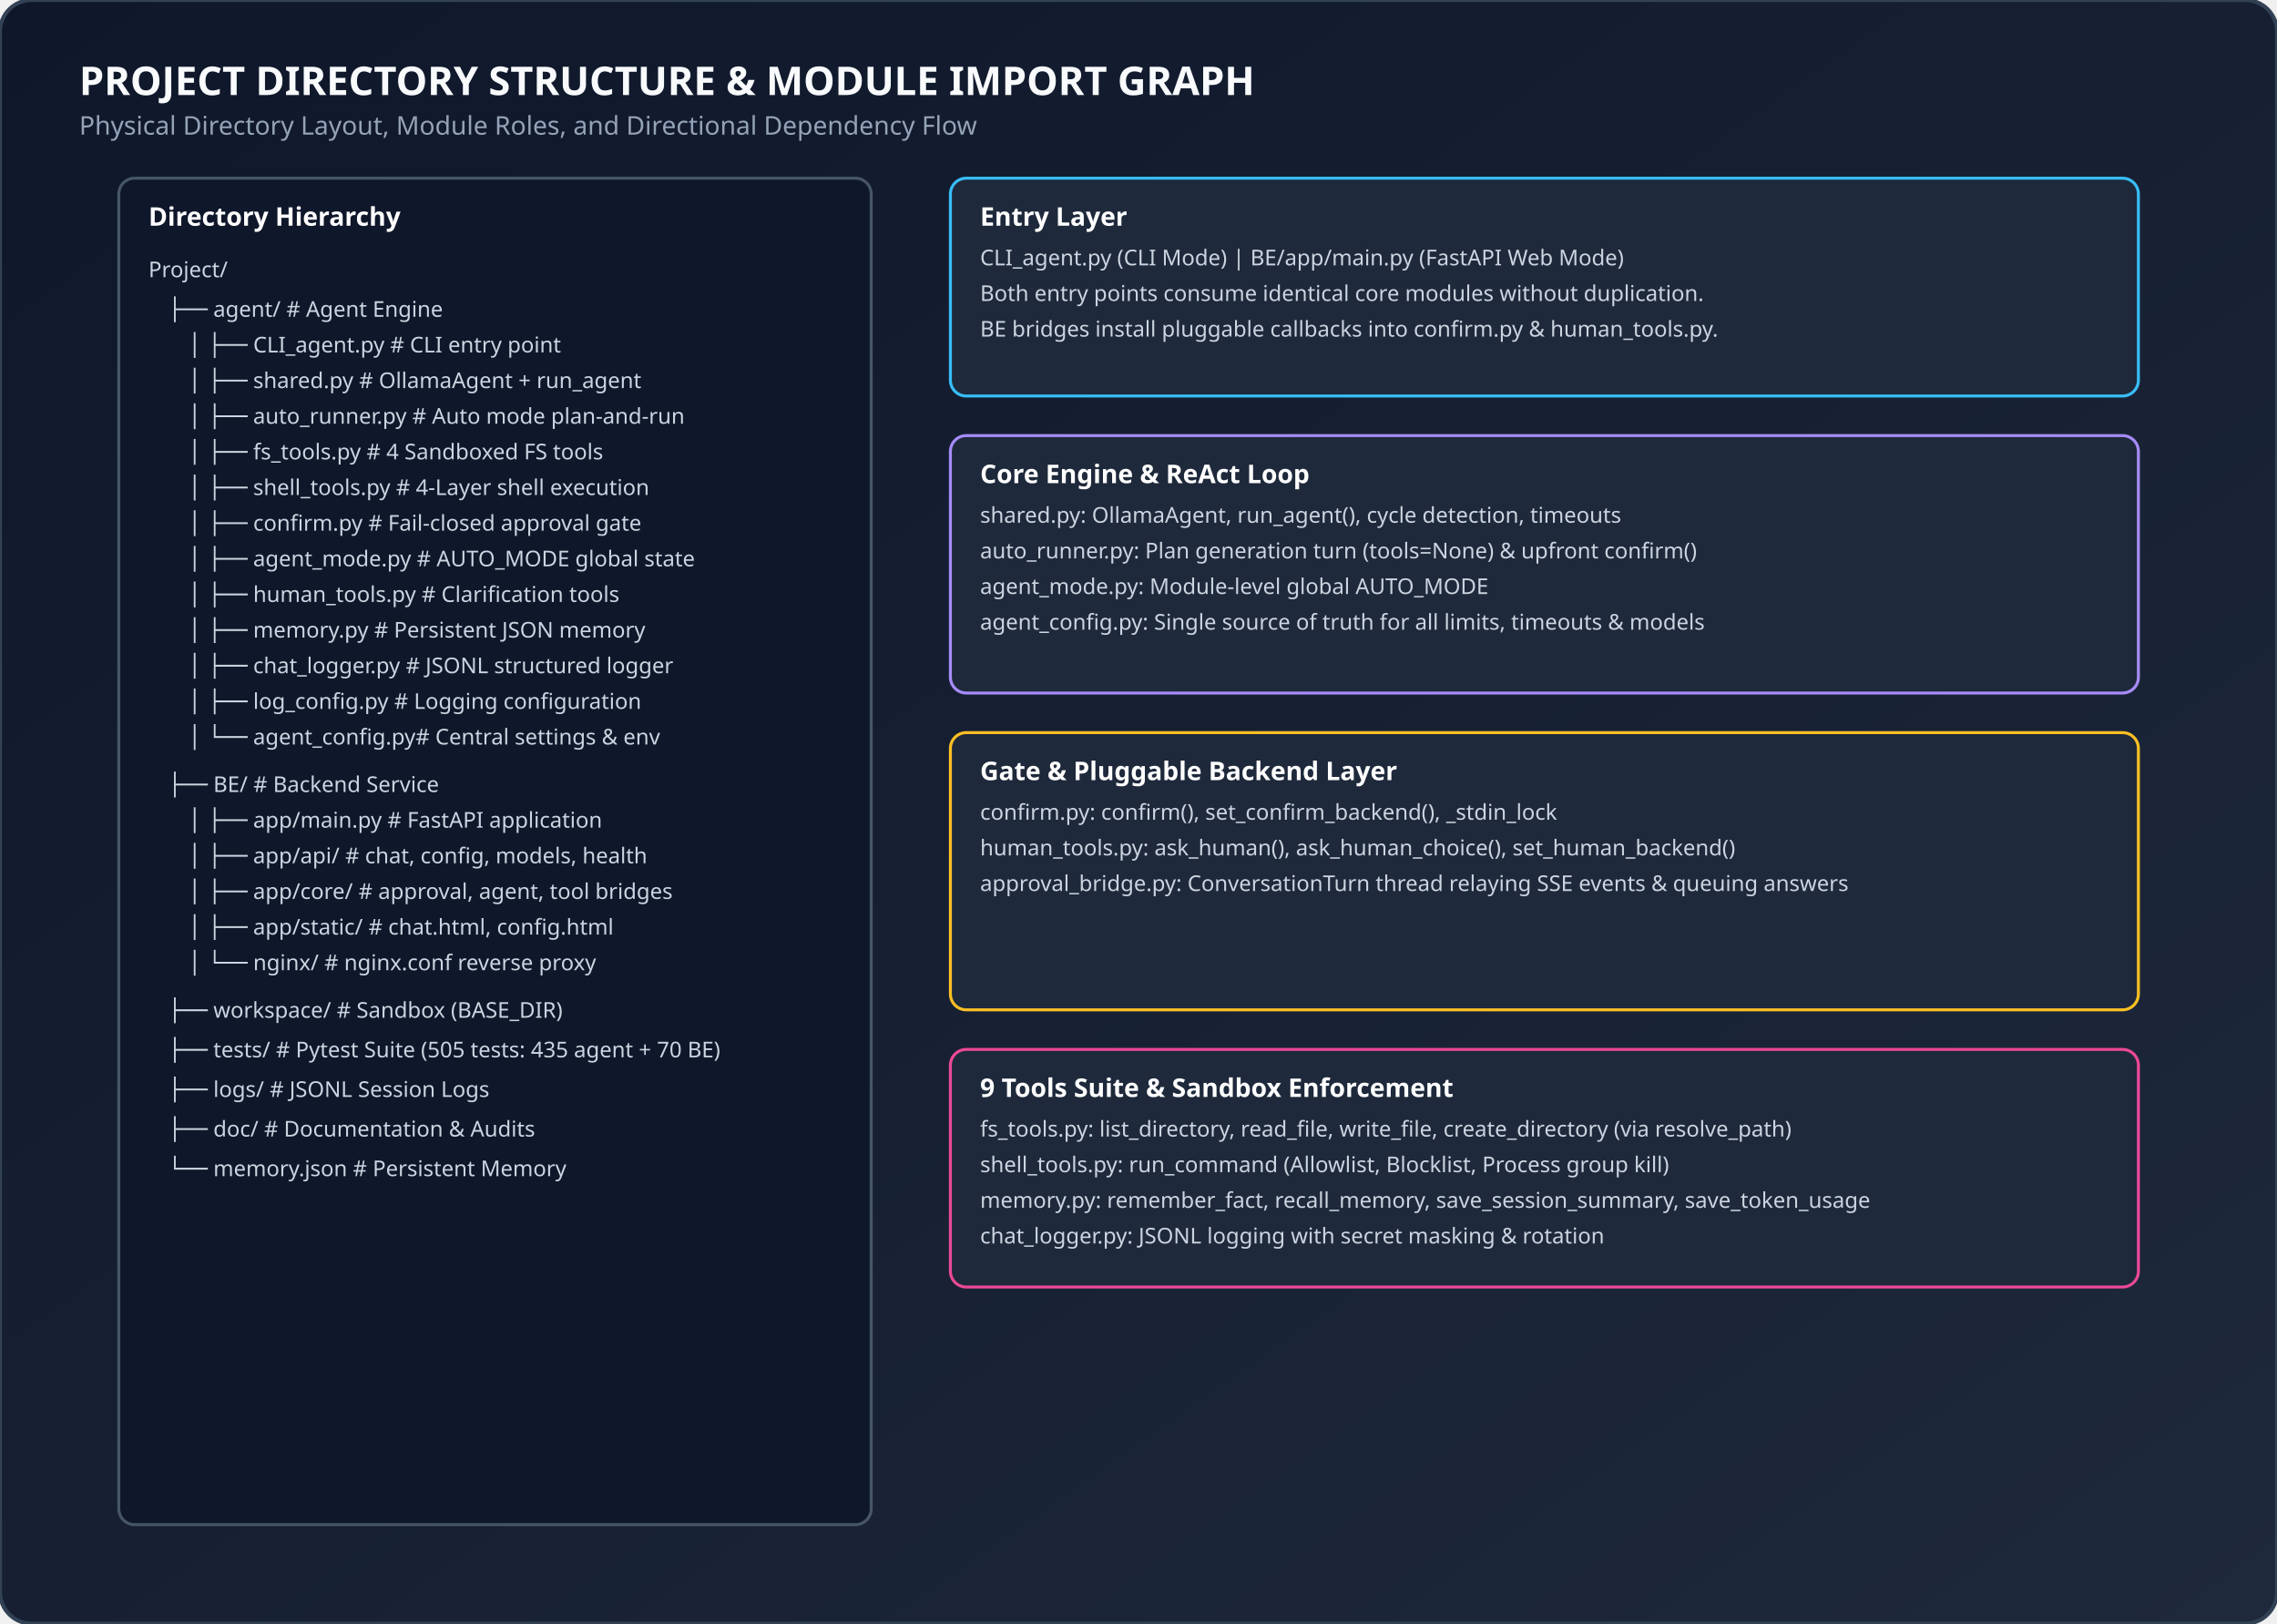
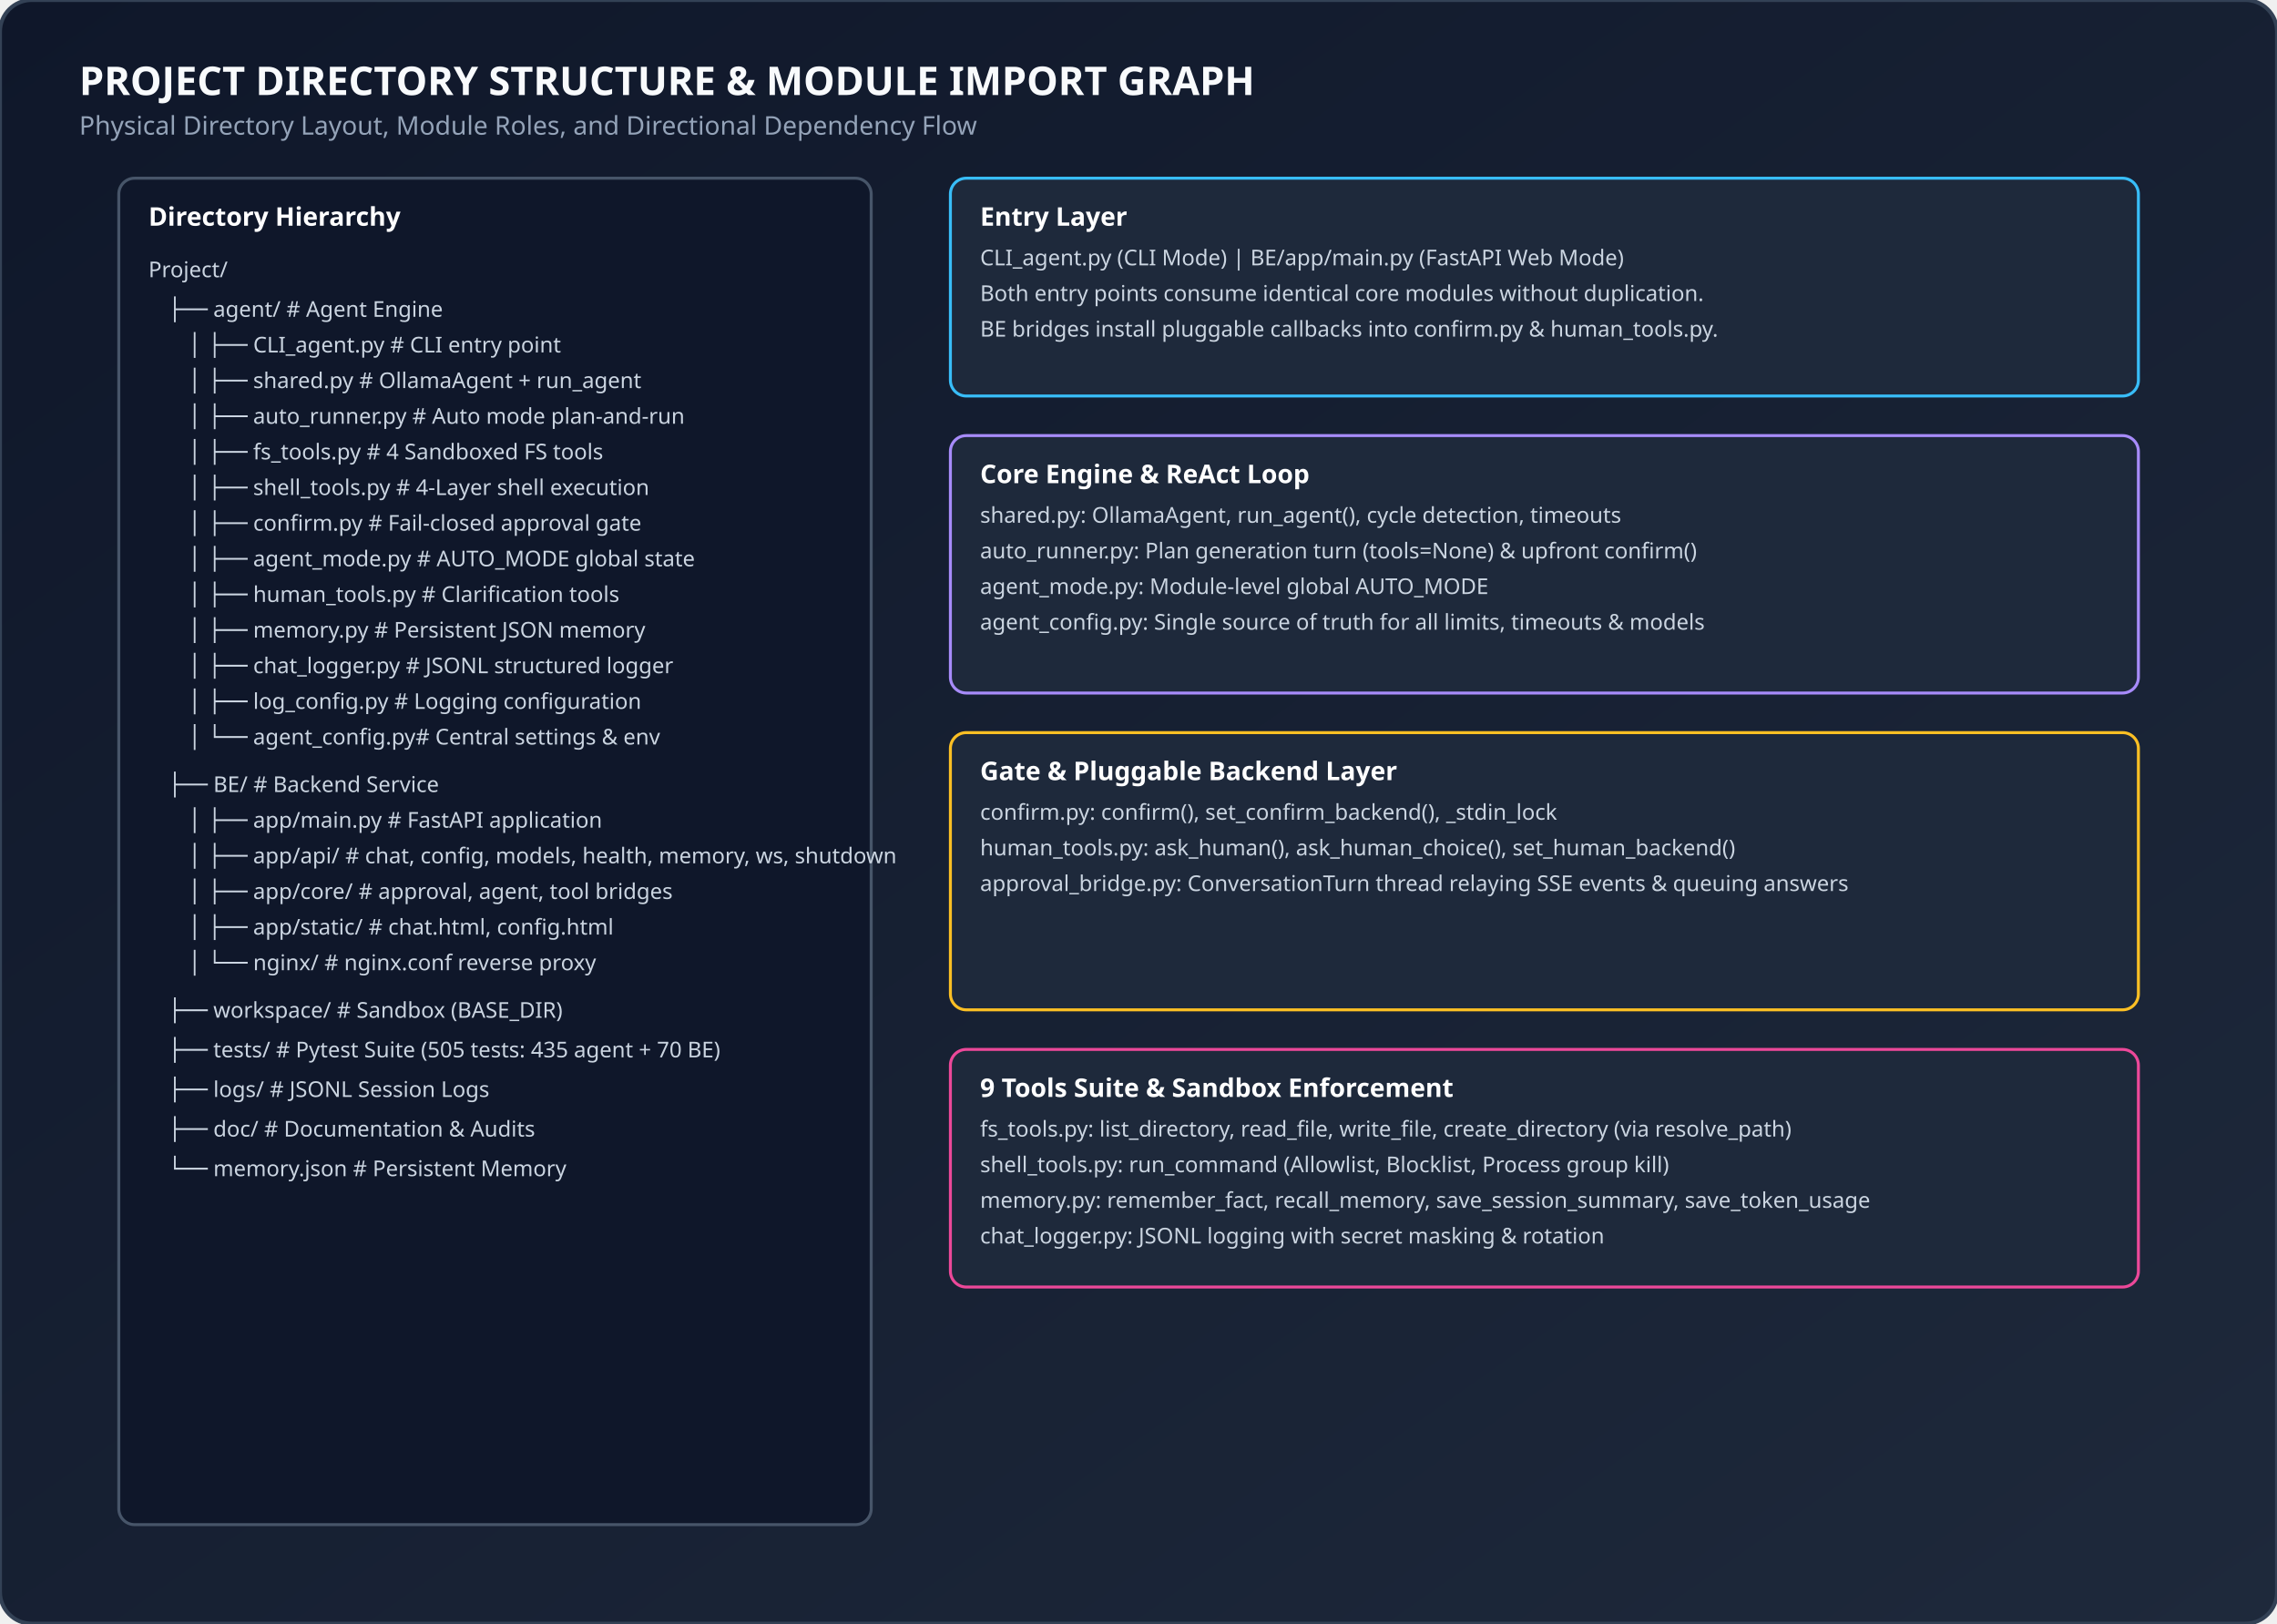
<svg xmlns="http://www.w3.org/2000/svg" viewBox="0 0 1150 820" width="100%" height="100%">
  <defs>
    <linearGradient id="bg11" x1="0" y1="0" x2="1" y2="1">
      <stop offset="0%" stop-color="#0f172a" />
      <stop offset="100%" stop-color="#1e293b" />
    </linearGradient>
    <marker id="ar11" viewBox="0 0 10 10" refX="6" refY="5" markerWidth="6" markerHeight="6" orient="auto-start-reverse">
      <path d="M 0 1 L 8 5 L 0 9 z" fill="#38bdf8" />
    </marker>
  </defs>
  <style>
    .t { font-family: system-ui, sans-serif; font-weight: 800; font-size: 20px; fill: #f8fafc; }
    .st { font-family: system-ui, sans-serif; font-size: 13px; fill: #94a3b8; }
    .nt { font-family: system-ui, sans-serif; font-weight: 700; font-size: 13px; fill: #ffffff; }
    .ns { font-family: system-ui, sans-serif; font-size: 11px; fill: #cbd5e1; }
    .box { rx: 8; ry: 8; stroke-width: 1.5; }
    .wb { stroke: #38bdf8; stroke-width: 2; fill: none; }
  </style>
  <rect width="1150" height="820" rx="16" fill="url(#bg11)" stroke="#334155" stroke-width="2" />
  <g transform="translate(40, 24)">
    <text class="t" x="0" y="24">PROJECT DIRECTORY STRUCTURE &amp; MODULE IMPORT GRAPH</text>
    <text class="st" x="0" y="44">Physical Directory Layout, Module Roles, and Directional Dependency Flow</text>
  </g>
  <g transform="translate(60, 90)">
    <rect class="box" width="380" height="680" fill="#0f172a" stroke="#475569" />
    <text class="nt" x="15" y="24">Directory Hierarchy</text>
    <text class="ns" x="15" y="50" fill="#38bdf8">Project/</text>
    <text class="ns" x="25" y="70" fill="#34d399">├── agent/           # Agent Engine</text>
    <text class="ns" x="35" y="88">│   ├── CLI_agent.py   # CLI entry point</text>
    <text class="ns" x="35" y="106">│   ├── shared.py      # OllamaAgent + run_agent</text>
    <text class="ns" x="35" y="124">│   ├── auto_runner.py # Auto mode plan-and-run</text>
    <text class="ns" x="35" y="142">│   ├── fs_tools.py    # 4 Sandboxed FS tools</text>
    <text class="ns" x="35" y="160">│   ├── shell_tools.py # 4-Layer shell execution</text>
    <text class="ns" x="35" y="178">│   ├── confirm.py     # Fail-closed approval gate</text>
    <text class="ns" x="35" y="196">│   ├── agent_mode.py  # AUTO_MODE global state</text>
    <text class="ns" x="35" y="214">│   ├── human_tools.py # Clarification tools</text>
    <text class="ns" x="35" y="232">│   ├── memory.py      # Persistent JSON memory</text>
    <text class="ns" x="35" y="250">│   ├── chat_logger.py # JSONL structured logger</text>
    <text class="ns" x="35" y="268">│   ├── log_config.py  # Logging configuration</text>
    <text class="ns" x="35" y="286">│   └── agent_config.py# Central settings &amp; env</text>
    <text class="ns" x="25" y="310" fill="#a78bfa">├── BE/              # Backend Service</text>
    <text class="ns" x="35" y="328">│   ├── app/main.py    # FastAPI application</text>
-     <text class="ns" x="35" y="346">│   ├── app/api/       # chat, config, models, health</text>
+     <text class="ns" x="35" y="346">│   ├── app/api/       # chat, config, models, health, memory, ws, shutdown</text>
    <text class="ns" x="35" y="364">│   ├── app/core/      # approval, agent, tool bridges</text>
    <text class="ns" x="35" y="382">│   ├── app/static/    # chat.html, config.html</text>
    <text class="ns" x="35" y="400">│   └── nginx/         # nginx.conf reverse proxy</text>
    <text class="ns" x="25" y="424" fill="#fbbf24">├── workspace/       # Sandbox (BASE_DIR)</text>
    <text class="ns" x="25" y="444" fill="#f43f5e">├── tests/           # Pytest Suite (505 tests: 435 agent + 70 BE)</text>
    <text class="ns" x="25" y="464" fill="#94a3b8">├── logs/            # JSONL Session Logs</text>
    <text class="ns" x="25" y="484" fill="#94a3b8">├── doc/             # Documentation &amp; Audits</text>
    <text class="ns" x="25" y="504" fill="#38bdf8">└── memory.json      # Persistent Memory</text>
  </g>
  <g transform="translate(480, 90)">
    <rect class="box" width="600" height="110" fill="#1e293b" stroke="#38bdf8" />
    <text class="nt" x="15" y="24">Entry Layer</text>
    <text class="ns" x="15" y="44">CLI_agent.py (CLI Mode) | BE/app/main.py (FastAPI Web Mode)</text>
    <text class="ns" x="15" y="62">Both entry points consume identical core modules without duplication.</text>
    <text class="ns" x="15" y="80">BE bridges install pluggable callbacks into confirm.py &amp; human_tools.py.</text>
  </g>
  <g transform="translate(480, 220)">
    <rect class="box" width="600" height="130" fill="#1e293b" stroke="#a78bfa" />
    <text class="nt" x="15" y="24">Core Engine &amp; ReAct Loop</text>
    <text class="ns" x="15" y="44">shared.py: OllamaAgent, run_agent(), cycle detection, timeouts</text>
    <text class="ns" x="15" y="62">auto_runner.py: Plan generation turn (tools=None) &amp; upfront confirm()</text>
    <text class="ns" x="15" y="80">agent_mode.py: Module-level global AUTO_MODE</text>
    <text class="ns" x="15" y="98">agent_config.py: Single source of truth for all limits, timeouts &amp; models</text>
  </g>
  <g transform="translate(480, 370)">
    <rect class="box" width="600" height="140" fill="#1e293b" stroke="#fbbf24" />
    <text class="nt" x="15" y="24">Gate &amp; Pluggable Backend Layer</text>
    <text class="ns" x="15" y="44">confirm.py: confirm(), set_confirm_backend(), _stdin_lock</text>
    <text class="ns" x="15" y="62">human_tools.py: ask_human(), ask_human_choice(), set_human_backend()</text>
    <text class="ns" x="15" y="80">approval_bridge.py: ConversationTurn thread relaying SSE events &amp; queuing answers</text>
  </g>
  <g transform="translate(480, 530)">
    <rect class="box" width="600" height="120" fill="#1e293b" stroke="#ec4899" />
    <text class="nt" x="15" y="24">9 Tools Suite &amp; Sandbox Enforcement</text>
    <text class="ns" x="15" y="44">fs_tools.py: list_directory, read_file, write_file, create_directory (via resolve_path)</text>
    <text class="ns" x="15" y="62">shell_tools.py: run_command (Allowlist, Blocklist, Process group kill)</text>
    <text class="ns" x="15" y="80">memory.py: remember_fact, recall_memory, save_session_summary, save_token_usage</text>
    <text class="ns" x="15" y="98">chat_logger.py: JSONL logging with secret masking &amp; rotation</text>
  </g>
</svg>
